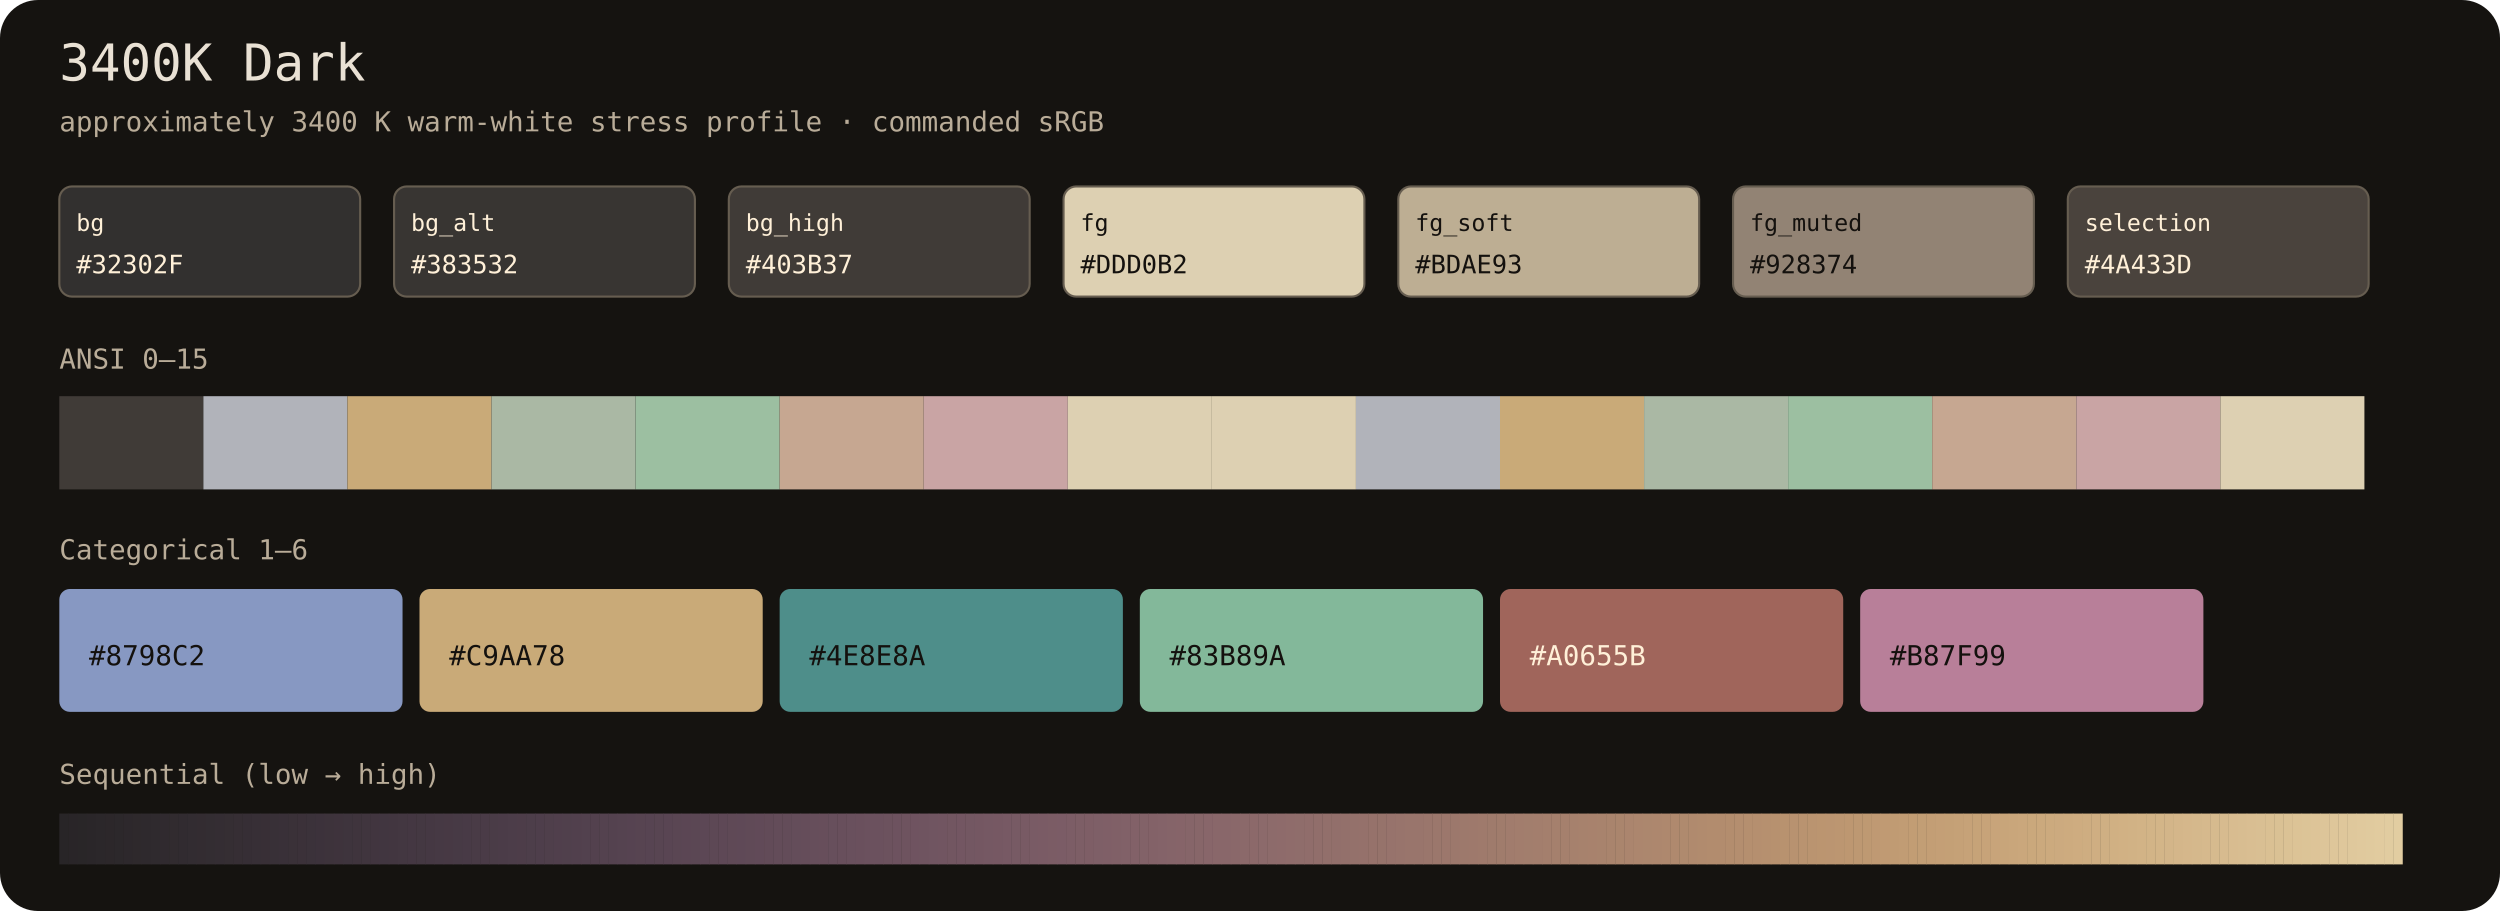
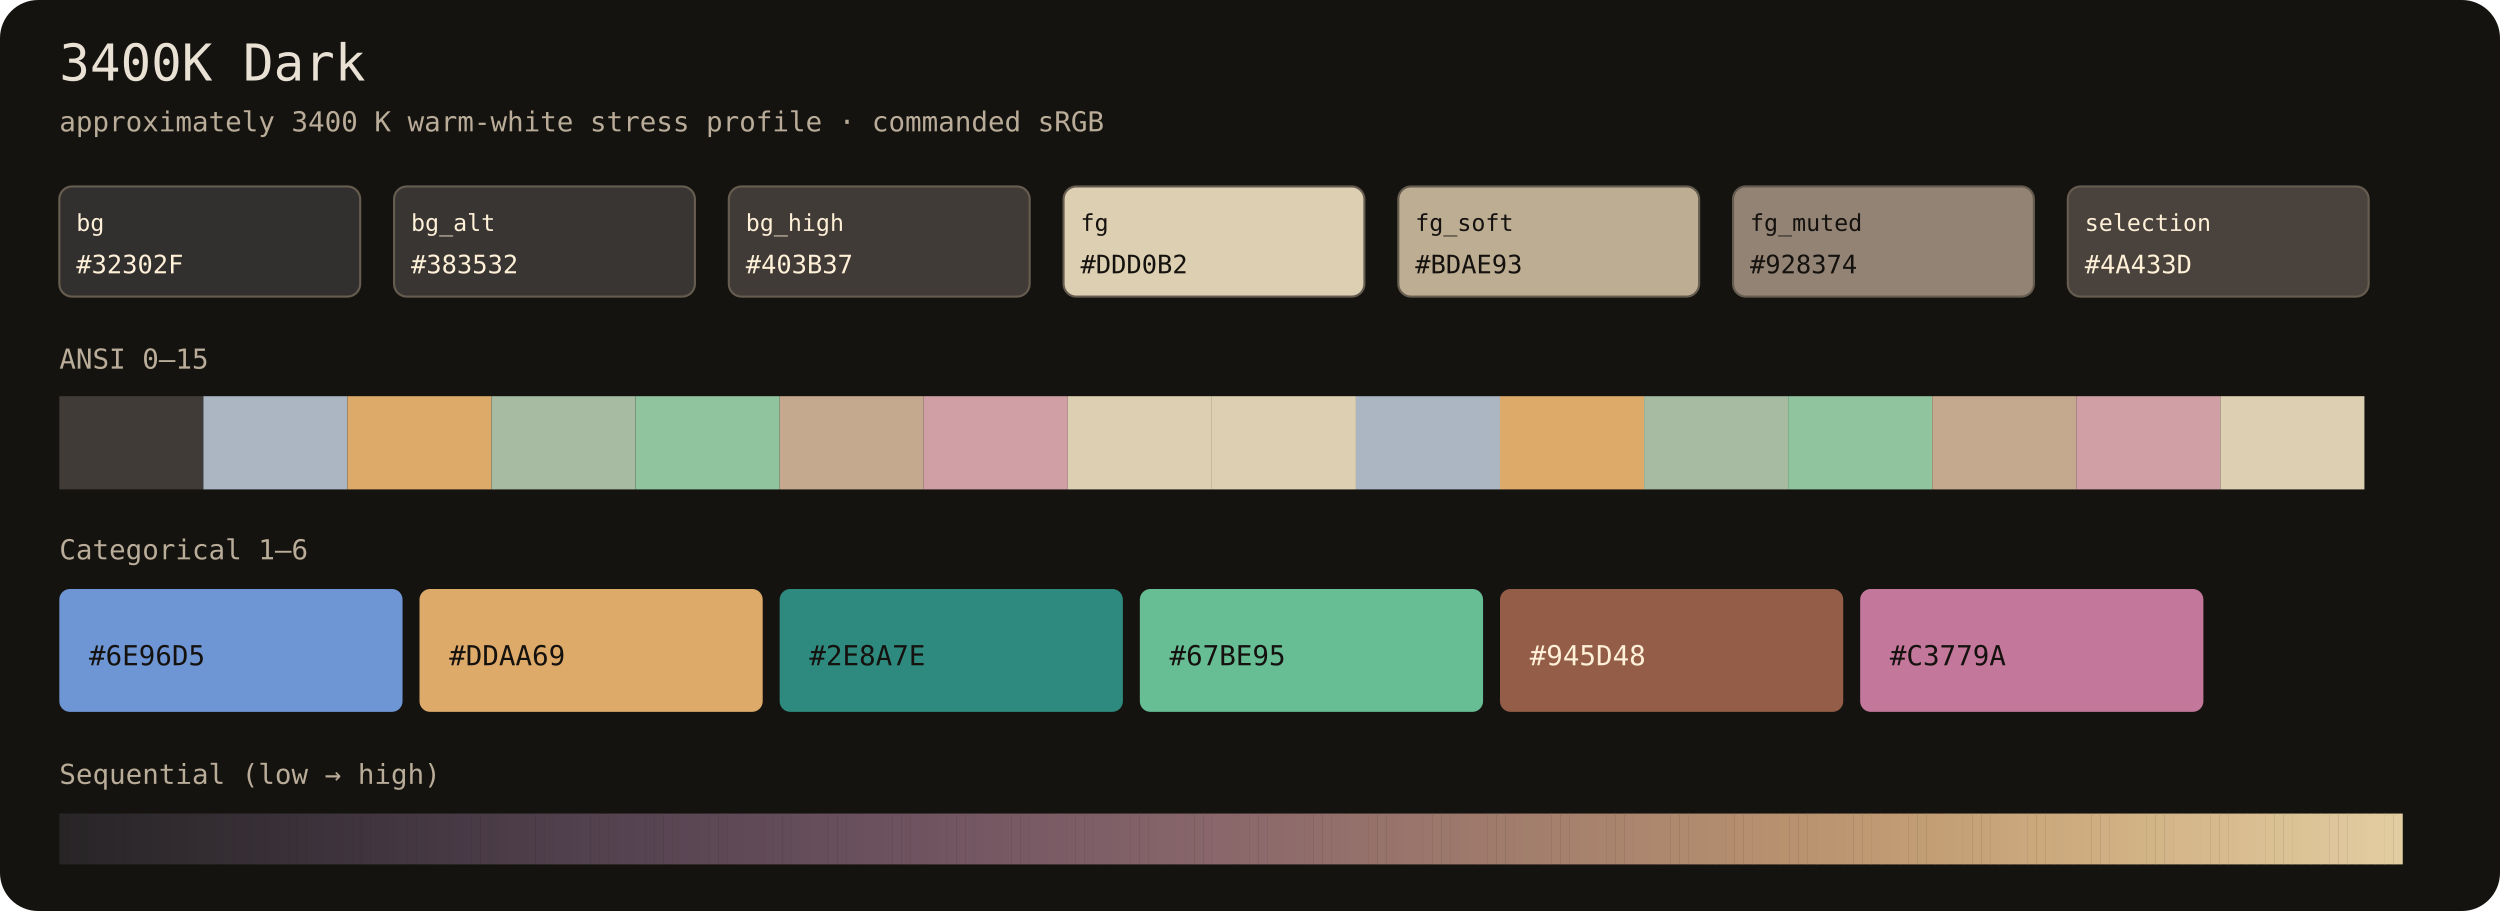
<svg xmlns="http://www.w3.org/2000/svg" width="1180" height="430" viewBox="0 0 1180 430">
  <rect width="100%" height="100%" rx="18" fill="#151310" />
  <text x="28" y="38" fill="#E9E1D4" font-size="24" font-family="ui-monospace, SFMono-Regular, Menlo, monospace">3400K Dark</text>
  <text x="28" y="62" fill="#B9AC98" font-size="13" font-family="ui-monospace, SFMono-Regular, Menlo, monospace">approximately 3400 K warm-white stress profile · commanded sRGB</text>
  <rect x="28" y="88" width="142" height="52" rx="6" fill="#32302F" stroke="#665D50" />
  <text x="36" y="109" fill="#FFF0D8" font-size="11" font-family="ui-monospace, SFMono-Regular, Menlo, monospace">bg</text>
  <text x="36" y="129" fill="#FFF0D8" font-size="12" font-family="ui-monospace, SFMono-Regular, Menlo, monospace">#32302F</text>
  <rect x="186" y="88" width="142" height="52" rx="6" fill="#383532" stroke="#665D50" />
  <text x="194" y="109" fill="#FFF0D8" font-size="11" font-family="ui-monospace, SFMono-Regular, Menlo, monospace">bg_alt</text>
  <text x="194" y="129" fill="#FFF0D8" font-size="12" font-family="ui-monospace, SFMono-Regular, Menlo, monospace">#383532</text>
  <rect x="344" y="88" width="142" height="52" rx="6" fill="#403B37" stroke="#665D50" />
  <text x="352" y="109" fill="#FFF0D8" font-size="11" font-family="ui-monospace, SFMono-Regular, Menlo, monospace">bg_high</text>
  <text x="352" y="129" fill="#FFF0D8" font-size="12" font-family="ui-monospace, SFMono-Regular, Menlo, monospace">#403B37</text>
  <rect x="502" y="88" width="142" height="52" rx="6" fill="#DDD0B2" stroke="#665D50" />
  <text x="510" y="109" fill="#14110E" font-size="11" font-family="ui-monospace, SFMono-Regular, Menlo, monospace">fg</text>
  <text x="510" y="129" fill="#14110E" font-size="12" font-family="ui-monospace, SFMono-Regular, Menlo, monospace">#DDD0B2</text>
  <rect x="660" y="88" width="142" height="52" rx="6" fill="#BDAE93" stroke="#665D50" />
  <text x="668" y="109" fill="#14110E" font-size="11" font-family="ui-monospace, SFMono-Regular, Menlo, monospace">fg_soft</text>
  <text x="668" y="129" fill="#14110E" font-size="12" font-family="ui-monospace, SFMono-Regular, Menlo, monospace">#BDAE93</text>
  <rect x="818" y="88" width="142" height="52" rx="6" fill="#928374" stroke="#665D50" />
  <text x="826" y="109" fill="#14110E" font-size="11" font-family="ui-monospace, SFMono-Regular, Menlo, monospace">fg_muted</text>
  <text x="826" y="129" fill="#14110E" font-size="12" font-family="ui-monospace, SFMono-Regular, Menlo, monospace">#928374</text>
  <rect x="976" y="88" width="142" height="52" rx="6" fill="#4A433D" stroke="#665D50" />
  <text x="984" y="109" fill="#FFF0D8" font-size="11" font-family="ui-monospace, SFMono-Regular, Menlo, monospace">selection</text>
  <text x="984" y="129" fill="#FFF0D8" font-size="12" font-family="ui-monospace, SFMono-Regular, Menlo, monospace">#4A433D</text>
  <text x="28" y="174" fill="#B9AC98" font-size="13" font-family="ui-monospace, SFMono-Regular, Menlo, monospace">ANSI 0–15</text>
  <rect x="28" y="187" width="68" height="44" fill="#403B37" />
-   <rect x="96" y="187" width="68" height="44" fill="#B1B3BA" />
-   <rect x="164" y="187" width="68" height="44" fill="#C9AA78" />
-   <rect x="232" y="187" width="68" height="44" fill="#AAB8A4" />
-   <rect x="300" y="187" width="68" height="44" fill="#9CBFA1" />
-   <rect x="368" y="187" width="68" height="44" fill="#C6A791" />
-   <rect x="436" y="187" width="68" height="44" fill="#C9A4A4" />
+   <rect x="96" y="187" width="68" height="44" fill="#ABB6C2" />
+   <rect x="164" y="187" width="68" height="44" fill="#DDAA69" />
+   <rect x="232" y="187" width="68" height="44" fill="#A7BAA2" />
+   <rect x="300" y="187" width="68" height="44" fill="#8FC49F" />
+   <rect x="368" y="187" width="68" height="44" fill="#C4A98E" />
+   <rect x="436" y="187" width="68" height="44" fill="#CF9FA5" />
  <rect x="504" y="187" width="68" height="44" fill="#DDD0B2" />
  <rect x="572" y="187" width="68" height="44" fill="#DDD0B2" />
-   <rect x="640" y="187" width="68" height="44" fill="#B1B3BA" />
-   <rect x="708" y="187" width="68" height="44" fill="#C9AA78" />
-   <rect x="776" y="187" width="68" height="44" fill="#AAB8A4" />
-   <rect x="844" y="187" width="68" height="44" fill="#9CBFA1" />
-   <rect x="912" y="187" width="68" height="44" fill="#C6A791" />
-   <rect x="980" y="187" width="68" height="44" fill="#C9A4A4" />
+   <rect x="640" y="187" width="68" height="44" fill="#ABB6C2" />
+   <rect x="708" y="187" width="68" height="44" fill="#DDAA69" />
+   <rect x="776" y="187" width="68" height="44" fill="#A7BAA2" />
+   <rect x="844" y="187" width="68" height="44" fill="#8FC49F" />
+   <rect x="912" y="187" width="68" height="44" fill="#C4A98E" />
+   <rect x="980" y="187" width="68" height="44" fill="#CF9FA5" />
  <rect x="1048" y="187" width="68" height="44" fill="#DDD0B2" />
  <text x="28" y="264" fill="#B9AC98" font-size="13" font-family="ui-monospace, SFMono-Regular, Menlo, monospace">Categorical 1–6</text>
-   <rect x="28" y="278" width="162" height="58" rx="5" fill="#8798C2" />
-   <text x="42" y="314" fill="#14110E" font-size="13" font-family="ui-monospace, SFMono-Regular, Menlo, monospace">#8798C2</text>
-   <rect x="198" y="278" width="162" height="58" rx="5" fill="#C9AA78" />
-   <text x="212" y="314" fill="#14110E" font-size="13" font-family="ui-monospace, SFMono-Regular, Menlo, monospace">#C9AA78</text>
-   <rect x="368" y="278" width="162" height="58" rx="5" fill="#4E8E8A" />
-   <text x="382" y="314" fill="#14110E" font-size="13" font-family="ui-monospace, SFMono-Regular, Menlo, monospace">#4E8E8A</text>
-   <rect x="538" y="278" width="162" height="58" rx="5" fill="#83B89A" />
-   <text x="552" y="314" fill="#14110E" font-size="13" font-family="ui-monospace, SFMono-Regular, Menlo, monospace">#83B89A</text>
-   <rect x="708" y="278" width="162" height="58" rx="5" fill="#A0655B" />
-   <text x="722" y="314" fill="#FFF0D8" font-size="13" font-family="ui-monospace, SFMono-Regular, Menlo, monospace">#A0655B</text>
-   <rect x="878" y="278" width="162" height="58" rx="5" fill="#B87F99" />
-   <text x="892" y="314" fill="#14110E" font-size="13" font-family="ui-monospace, SFMono-Regular, Menlo, monospace">#B87F99</text>
+   <rect x="28" y="278" width="162" height="58" rx="5" fill="#6E96D5" />
+   <text x="42" y="314" fill="#14110E" font-size="13" font-family="ui-monospace, SFMono-Regular, Menlo, monospace">#6E96D5</text>
+   <rect x="198" y="278" width="162" height="58" rx="5" fill="#DDAA69" />
+   <text x="212" y="314" fill="#14110E" font-size="13" font-family="ui-monospace, SFMono-Regular, Menlo, monospace">#DDAA69</text>
+   <rect x="368" y="278" width="162" height="58" rx="5" fill="#2E8A7E" />
+   <text x="382" y="314" fill="#14110E" font-size="13" font-family="ui-monospace, SFMono-Regular, Menlo, monospace">#2E8A7E</text>
+   <rect x="538" y="278" width="162" height="58" rx="5" fill="#67BE95" />
+   <text x="552" y="314" fill="#14110E" font-size="13" font-family="ui-monospace, SFMono-Regular, Menlo, monospace">#67BE95</text>
+   <rect x="708" y="278" width="162" height="58" rx="5" fill="#945D48" />
+   <text x="722" y="314" fill="#FFF0D8" font-size="13" font-family="ui-monospace, SFMono-Regular, Menlo, monospace">#945D48</text>
+   <rect x="878" y="278" width="162" height="58" rx="5" fill="#C3779A" />
+   <text x="892" y="314" fill="#14110E" font-size="13" font-family="ui-monospace, SFMono-Regular, Menlo, monospace">#C3779A</text>
  <text x="28" y="370" fill="#B9AC98" font-size="13" font-family="ui-monospace, SFMono-Regular, Menlo, monospace">Sequential (low → high)</text>
  <rect x="28.00" y="384" width="4.5" height="24" fill="#282527" />
  <rect x="32.32" y="384" width="4.5" height="24" fill="#292528" />
  <rect x="36.64" y="384" width="4.5" height="24" fill="#292628" />
  <rect x="40.96" y="384" width="4.5" height="24" fill="#2A2629" />
  <rect x="45.28" y="384" width="4.5" height="24" fill="#2B272A" />
  <rect x="49.60" y="384" width="4.5" height="24" fill="#2C272A" />
  <rect x="53.92" y="384" width="4.5" height="24" fill="#2C282B" />
  <rect x="58.24" y="384" width="4.5" height="24" fill="#2D282C" />
  <rect x="62.56" y="384" width="4.5" height="24" fill="#2E292C" />
  <rect x="66.88" y="384" width="4.5" height="24" fill="#2E292D" />
  <rect x="71.20" y="384" width="4.5" height="24" fill="#2F2A2E" />
  <rect x="75.52" y="384" width="4.5" height="24" fill="#302A2F" />
  <rect x="79.84" y="384" width="4.5" height="24" fill="#312B2F" />
  <rect x="84.16" y="384" width="4.5" height="24" fill="#312B30" />
  <rect x="88.48" y="384" width="4.5" height="24" fill="#322C31" />
  <rect x="92.80" y="384" width="4.5" height="24" fill="#332C31" />
  <rect x="97.12" y="384" width="4.5" height="24" fill="#332D32" />
  <rect x="101.44" y="384" width="4.5" height="24" fill="#342D33" />
  <rect x="105.76" y="384" width="4.5" height="24" fill="#352E33" />
  <rect x="110.08" y="384" width="4.5" height="24" fill="#362E34" />
  <rect x="114.40" y="384" width="4.5" height="24" fill="#362E35" />
  <rect x="118.72" y="384" width="4.5" height="24" fill="#372F36" />
  <rect x="123.04" y="384" width="4.5" height="24" fill="#382F36" />
  <rect x="127.36" y="384" width="4.5" height="24" fill="#383037" />
  <rect x="131.68" y="384" width="4.5" height="24" fill="#393038" />
  <rect x="136.00" y="384" width="4.5" height="24" fill="#3A3138" />
  <rect x="140.32" y="384" width="4.5" height="24" fill="#3B3139" />
  <rect x="144.64" y="384" width="4.5" height="24" fill="#3B323A" />
  <rect x="148.96" y="384" width="4.5" height="24" fill="#3C323B" />
  <rect x="153.28" y="384" width="4.5" height="24" fill="#3D333B" />
  <rect x="157.60" y="384" width="4.5" height="24" fill="#3E333C" />
  <rect x="161.92" y="384" width="4.5" height="24" fill="#3E343D" />
  <rect x="166.24" y="384" width="4.5" height="24" fill="#3F343D" />
  <rect x="170.56" y="384" width="4.5" height="24" fill="#40353E" />
  <rect x="174.88" y="384" width="4.5" height="24" fill="#41353F" />
  <rect x="179.20" y="384" width="4.5" height="24" fill="#413640" />
  <rect x="183.52" y="384" width="4.5" height="24" fill="#423640" />
  <rect x="187.84" y="384" width="4.5" height="24" fill="#433741" />
  <rect x="192.16" y="384" width="4.5" height="24" fill="#443742" />
  <rect x="196.48" y="384" width="4.5" height="24" fill="#443842" />
  <rect x="200.80" y="384" width="4.5" height="24" fill="#453843" />
  <rect x="205.12" y="384" width="4.5" height="24" fill="#463944" />
  <rect x="209.44" y="384" width="4.5" height="24" fill="#473944" />
  <rect x="213.76" y="384" width="4.5" height="24" fill="#473A45" />
  <rect x="218.08" y="384" width="4.5" height="24" fill="#483A46" />
  <rect x="222.40" y="384" width="4.5" height="24" fill="#493B46" />
  <rect x="226.72" y="384" width="4.5" height="24" fill="#4A3B47" />
  <rect x="231.04" y="384" width="4.5" height="24" fill="#4A3C47" />
  <rect x="235.36" y="384" width="4.5" height="24" fill="#4B3C48" />
  <rect x="239.68" y="384" width="4.5" height="24" fill="#4C3D49" />
  <rect x="244.00" y="384" width="4.5" height="24" fill="#4D3D49" />
  <rect x="248.32" y="384" width="4.5" height="24" fill="#4D3E4A" />
  <rect x="252.64" y="384" width="4.5" height="24" fill="#4E3E4B" />
  <rect x="256.96" y="384" width="4.5" height="24" fill="#4F3F4B" />
  <rect x="261.28" y="384" width="4.5" height="24" fill="#503F4C" />
  <rect x="265.60" y="384" width="4.5" height="24" fill="#50404C" />
  <rect x="269.92" y="384" width="4.5" height="24" fill="#51404D" />
  <rect x="274.24" y="384" width="4.5" height="24" fill="#52414E" />
  <rect x="278.56" y="384" width="4.5" height="24" fill="#53414E" />
  <rect x="282.88" y="384" width="4.5" height="24" fill="#54424F" />
  <rect x="287.20" y="384" width="4.5" height="24" fill="#54424F" />
  <rect x="291.52" y="384" width="4.5" height="24" fill="#554350" />
  <rect x="295.84" y="384" width="4.5" height="24" fill="#564351" />
  <rect x="300.16" y="384" width="4.5" height="24" fill="#574451" />
  <rect x="304.48" y="384" width="4.5" height="24" fill="#574452" />
  <rect x="308.80" y="384" width="4.5" height="24" fill="#584552" />
  <rect x="313.12" y="384" width="4.5" height="24" fill="#594553" />
  <rect x="317.44" y="384" width="4.5" height="24" fill="#5A4653" />
  <rect x="321.76" y="384" width="4.5" height="24" fill="#5B4654" />
  <rect x="326.08" y="384" width="4.5" height="24" fill="#5B4754" />
  <rect x="330.40" y="384" width="4.5" height="24" fill="#5C4755" />
  <rect x="334.72" y="384" width="4.5" height="24" fill="#5D4855" />
  <rect x="339.04" y="384" width="4.5" height="24" fill="#5E4856" />
  <rect x="343.36" y="384" width="4.5" height="24" fill="#5F4956" />
  <rect x="347.68" y="384" width="4.5" height="24" fill="#5F4957" />
  <rect x="352.00" y="384" width="4.5" height="24" fill="#604A57" />
  <rect x="356.32" y="384" width="4.5" height="24" fill="#614A58" />
  <rect x="360.64" y="384" width="4.5" height="24" fill="#624B58" />
  <rect x="364.96" y="384" width="4.5" height="24" fill="#634C59" />
  <rect x="369.28" y="384" width="4.5" height="24" fill="#634C59" />
  <rect x="373.60" y="384" width="4.5" height="24" fill="#644D5A" />
  <rect x="377.92" y="384" width="4.5" height="24" fill="#654D5A" />
  <rect x="382.24" y="384" width="4.5" height="24" fill="#664E5B" />
  <rect x="386.56" y="384" width="4.5" height="24" fill="#674E5B" />
  <rect x="390.88" y="384" width="4.5" height="24" fill="#674F5C" />
  <rect x="395.20" y="384" width="4.5" height="24" fill="#684F5C" />
  <rect x="399.52" y="384" width="4.5" height="24" fill="#69505D" />
  <rect x="403.84" y="384" width="4.5" height="24" fill="#6A505D" />
  <rect x="408.16" y="384" width="4.5" height="24" fill="#6B515E" />
  <rect x="412.48" y="384" width="4.5" height="24" fill="#6B515E" />
  <rect x="416.80" y="384" width="4.5" height="24" fill="#6C525E" />
  <rect x="421.12" y="384" width="4.5" height="24" fill="#6D525F" />
  <rect x="425.44" y="384" width="4.5" height="24" fill="#6E535F" />
  <rect x="429.76" y="384" width="4.5" height="24" fill="#6F5360" />
  <rect x="434.08" y="384" width="4.5" height="24" fill="#6F5460" />
  <rect x="438.40" y="384" width="4.5" height="24" fill="#705561" />
  <rect x="442.72" y="384" width="4.5" height="24" fill="#715561" />
  <rect x="447.04" y="384" width="4.5" height="24" fill="#725661" />
  <rect x="451.36" y="384" width="4.5" height="24" fill="#735662" />
  <rect x="455.68" y="384" width="4.5" height="24" fill="#735762" />
  <rect x="460.00" y="384" width="4.5" height="24" fill="#745762" />
  <rect x="464.32" y="384" width="4.5" height="24" fill="#755863" />
  <rect x="468.64" y="384" width="4.5" height="24" fill="#765863" />
  <rect x="472.96" y="384" width="4.5" height="24" fill="#775964" />
  <rect x="477.28" y="384" width="4.5" height="24" fill="#775A64" />
  <rect x="481.60" y="384" width="4.5" height="24" fill="#785A64" />
  <rect x="485.92" y="384" width="4.5" height="24" fill="#795B65" />
  <rect x="490.24" y="384" width="4.5" height="24" fill="#7A5B65" />
  <rect x="494.56" y="384" width="4.5" height="24" fill="#7B5C65" />
  <rect x="498.88" y="384" width="4.5" height="24" fill="#7B5C66" />
  <rect x="503.20" y="384" width="4.5" height="24" fill="#7C5D66" />
  <rect x="507.52" y="384" width="4.5" height="24" fill="#7D5E66" />
  <rect x="511.84" y="384" width="4.5" height="24" fill="#7E5E66" />
  <rect x="516.16" y="384" width="4.5" height="24" fill="#7E5F67" />
  <rect x="520.48" y="384" width="4.5" height="24" fill="#7F5F67" />
  <rect x="524.80" y="384" width="4.5" height="24" fill="#806067" />
  <rect x="529.12" y="384" width="4.5" height="24" fill="#816168" />
  <rect x="533.44" y="384" width="4.5" height="24" fill="#826168" />
  <rect x="537.76" y="384" width="4.5" height="24" fill="#826268" />
  <rect x="542.08" y="384" width="4.5" height="24" fill="#836268" />
  <rect x="546.40" y="384" width="4.5" height="24" fill="#846369" />
  <rect x="550.72" y="384" width="4.5" height="24" fill="#856469" />
  <rect x="555.04" y="384" width="4.5" height="24" fill="#866469" />
  <rect x="559.36" y="384" width="4.5" height="24" fill="#866569" />
  <rect x="563.68" y="384" width="4.5" height="24" fill="#876669" />
  <rect x="568.00" y="384" width="4.5" height="24" fill="#88666A" />
  <rect x="572.32" y="384" width="4.5" height="24" fill="#89676A" />
  <rect x="576.64" y="384" width="4.5" height="24" fill="#89676A" />
  <rect x="580.96" y="384" width="4.5" height="24" fill="#8A686A" />
  <rect x="585.28" y="384" width="4.5" height="24" fill="#8B696A" />
  <rect x="589.60" y="384" width="4.5" height="24" fill="#8C696A" />
  <rect x="593.92" y="384" width="4.5" height="24" fill="#8C6A6B" />
  <rect x="598.24" y="384" width="4.5" height="24" fill="#8D6B6B" />
  <rect x="602.56" y="384" width="4.5" height="24" fill="#8E6B6B" />
  <rect x="606.88" y="384" width="4.5" height="24" fill="#8F6C6B" />
  <rect x="611.20" y="384" width="4.5" height="24" fill="#8F6D6B" />
  <rect x="615.52" y="384" width="4.5" height="24" fill="#906D6B" />
  <rect x="619.84" y="384" width="4.5" height="24" fill="#916E6B" />
  <rect x="624.16" y="384" width="4.5" height="24" fill="#926F6B" />
  <rect x="628.48" y="384" width="4.5" height="24" fill="#926F6B" />
  <rect x="632.80" y="384" width="4.5" height="24" fill="#93706B" />
  <rect x="637.12" y="384" width="4.5" height="24" fill="#94716B" />
  <rect x="641.44" y="384" width="4.5" height="24" fill="#95716B" />
  <rect x="645.76" y="384" width="4.5" height="24" fill="#96726B" />
  <rect x="650.08" y="384" width="4.5" height="24" fill="#96736B" />
  <rect x="654.40" y="384" width="4.5" height="24" fill="#97736C" />
  <rect x="658.72" y="384" width="4.5" height="24" fill="#98746C" />
  <rect x="663.04" y="384" width="4.5" height="24" fill="#99756C" />
  <rect x="667.36" y="384" width="4.5" height="24" fill="#99756C" />
  <rect x="671.68" y="384" width="4.5" height="24" fill="#9A766C" />
  <rect x="676.00" y="384" width="4.5" height="24" fill="#9B776C" />
  <rect x="680.32" y="384" width="4.5" height="24" fill="#9C776C" />
  <rect x="684.64" y="384" width="4.5" height="24" fill="#9C786C" />
  <rect x="688.96" y="384" width="4.5" height="24" fill="#9D796C" />
  <rect x="693.28" y="384" width="4.5" height="24" fill="#9E796C" />
  <rect x="697.60" y="384" width="4.5" height="24" fill="#9F7A6C" />
  <rect x="701.92" y="384" width="4.5" height="24" fill="#9F7B6C" />
  <rect x="706.24" y="384" width="4.5" height="24" fill="#A07C6C" />
  <rect x="710.56" y="384" width="4.5" height="24" fill="#A17C6D" />
  <rect x="714.88" y="384" width="4.5" height="24" fill="#A27D6D" />
  <rect x="719.20" y="384" width="4.5" height="24" fill="#A27E6D" />
  <rect x="723.52" y="384" width="4.5" height="24" fill="#A37E6D" />
  <rect x="727.84" y="384" width="4.5" height="24" fill="#A47F6D" />
  <rect x="732.16" y="384" width="4.5" height="24" fill="#A5806D" />
  <rect x="736.48" y="384" width="4.5" height="24" fill="#A5806D" />
  <rect x="740.80" y="384" width="4.5" height="24" fill="#A6816D" />
  <rect x="745.12" y="384" width="4.5" height="24" fill="#A7826D" />
  <rect x="749.44" y="384" width="4.5" height="24" fill="#A8826D" />
  <rect x="753.76" y="384" width="4.5" height="24" fill="#A8836D" />
  <rect x="758.08" y="384" width="4.5" height="24" fill="#A9846D" />
  <rect x="762.40" y="384" width="4.5" height="24" fill="#AA856D" />
  <rect x="766.72" y="384" width="4.5" height="24" fill="#AB856E" />
  <rect x="771.04" y="384" width="4.5" height="24" fill="#AC866E" />
  <rect x="775.36" y="384" width="4.5" height="24" fill="#AC876E" />
  <rect x="779.68" y="384" width="4.5" height="24" fill="#AD876E" />
  <rect x="784.00" y="384" width="4.5" height="24" fill="#AE886E" />
  <rect x="788.32" y="384" width="4.5" height="24" fill="#AF896E" />
  <rect x="792.64" y="384" width="4.5" height="24" fill="#AF8A6E" />
  <rect x="796.96" y="384" width="4.5" height="24" fill="#B08A6E" />
  <rect x="801.28" y="384" width="4.5" height="24" fill="#B18B6E" />
  <rect x="805.60" y="384" width="4.5" height="24" fill="#B28C6E" />
  <rect x="809.92" y="384" width="4.5" height="24" fill="#B28C6E" />
  <rect x="814.24" y="384" width="4.5" height="24" fill="#B38D6E" />
  <rect x="818.56" y="384" width="4.5" height="24" fill="#B48E6F" />
  <rect x="822.88" y="384" width="4.5" height="24" fill="#B58F6F" />
  <rect x="827.20" y="384" width="4.5" height="24" fill="#B58F6F" />
  <rect x="831.52" y="384" width="4.5" height="24" fill="#B6906F" />
  <rect x="835.84" y="384" width="4.5" height="24" fill="#B7916F" />
  <rect x="840.16" y="384" width="4.5" height="24" fill="#B8926F" />
  <rect x="844.48" y="384" width="4.5" height="24" fill="#B89270" />
  <rect x="848.80" y="384" width="4.5" height="24" fill="#B99370" />
  <rect x="853.12" y="384" width="4.5" height="24" fill="#BA9470" />
  <rect x="857.44" y="384" width="4.5" height="24" fill="#BB9570" />
  <rect x="861.76" y="384" width="4.5" height="24" fill="#BB9571" />
  <rect x="866.08" y="384" width="4.5" height="24" fill="#BC9671" />
  <rect x="870.40" y="384" width="4.5" height="24" fill="#BD9771" />
  <rect x="874.72" y="384" width="4.5" height="24" fill="#BD9872" />
  <rect x="879.04" y="384" width="4.5" height="24" fill="#BE9972" />
  <rect x="883.36" y="384" width="4.5" height="24" fill="#BF9973" />
  <rect x="887.68" y="384" width="4.5" height="24" fill="#C09A73" />
  <rect x="892.00" y="384" width="4.5" height="24" fill="#C09B73" />
  <rect x="896.32" y="384" width="4.5" height="24" fill="#C19C74" />
  <rect x="900.64" y="384" width="4.5" height="24" fill="#C29D74" />
  <rect x="904.96" y="384" width="4.5" height="24" fill="#C29E75" />
  <rect x="909.28" y="384" width="4.5" height="24" fill="#C39E75" />
  <rect x="913.60" y="384" width="4.5" height="24" fill="#C49F76" />
  <rect x="917.92" y="384" width="4.5" height="24" fill="#C4A076" />
  <rect x="922.24" y="384" width="4.5" height="24" fill="#C5A177" />
  <rect x="926.56" y="384" width="4.5" height="24" fill="#C6A278" />
  <rect x="930.88" y="384" width="4.5" height="24" fill="#C6A378" />
  <rect x="935.20" y="384" width="4.5" height="24" fill="#C7A379" />
  <rect x="939.52" y="384" width="4.5" height="24" fill="#C8A47A" />
  <rect x="943.84" y="384" width="4.5" height="24" fill="#C8A57A" />
  <rect x="948.16" y="384" width="4.5" height="24" fill="#C9A67B" />
  <rect x="952.48" y="384" width="4.5" height="24" fill="#CAA77C" />
  <rect x="956.80" y="384" width="4.5" height="24" fill="#CAA87C" />
  <rect x="961.12" y="384" width="4.5" height="24" fill="#CBA97D" />
  <rect x="965.44" y="384" width="4.5" height="24" fill="#CCAA7E" />
  <rect x="969.76" y="384" width="4.5" height="24" fill="#CCAA7F" />
  <rect x="974.08" y="384" width="4.5" height="24" fill="#CDAB7F" />
  <rect x="978.40" y="384" width="4.5" height="24" fill="#CEAC80" />
  <rect x="982.72" y="384" width="4.5" height="24" fill="#CEAD81" />
  <rect x="987.04" y="384" width="4.5" height="24" fill="#CFAE82" />
  <rect x="991.36" y="384" width="4.5" height="24" fill="#CFAF83" />
  <rect x="995.68" y="384" width="4.5" height="24" fill="#D0B083" />
  <rect x="1000.00" y="384" width="4.5" height="24" fill="#D1B184" />
  <rect x="1004.32" y="384" width="4.5" height="24" fill="#D1B285" />
  <rect x="1008.64" y="384" width="4.5" height="24" fill="#D2B386" />
  <rect x="1012.96" y="384" width="4.5" height="24" fill="#D2B487" />
  <rect x="1017.28" y="384" width="4.5" height="24" fill="#D3B588" />
  <rect x="1021.60" y="384" width="4.5" height="24" fill="#D3B589" />
  <rect x="1025.92" y="384" width="4.5" height="24" fill="#D4B68A" />
  <rect x="1030.24" y="384" width="4.5" height="24" fill="#D5B78B" />
  <rect x="1034.56" y="384" width="4.5" height="24" fill="#D5B88C" />
  <rect x="1038.88" y="384" width="4.5" height="24" fill="#D6B98D" />
  <rect x="1043.20" y="384" width="4.5" height="24" fill="#D6BA8E" />
  <rect x="1047.52" y="384" width="4.5" height="24" fill="#D7BB8F" />
  <rect x="1051.84" y="384" width="4.5" height="24" fill="#D8BC90" />
  <rect x="1056.16" y="384" width="4.5" height="24" fill="#D8BD91" />
  <rect x="1060.48" y="384" width="4.5" height="24" fill="#D9BE92" />
  <rect x="1064.80" y="384" width="4.5" height="24" fill="#D9BF93" />
  <rect x="1069.12" y="384" width="4.5" height="24" fill="#DAC093" />
  <rect x="1073.44" y="384" width="4.5" height="24" fill="#DAC194" />
  <rect x="1077.76" y="384" width="4.5" height="24" fill="#DBC295" />
  <rect x="1082.08" y="384" width="4.5" height="24" fill="#DCC396" />
  <rect x="1086.40" y="384" width="4.5" height="24" fill="#DCC497" />
  <rect x="1090.72" y="384" width="4.5" height="24" fill="#DDC498" />
  <rect x="1095.04" y="384" width="4.5" height="24" fill="#DDC599" />
  <rect x="1099.36" y="384" width="4.5" height="24" fill="#DEC69A" />
  <rect x="1103.68" y="384" width="4.5" height="24" fill="#DFC79B" />
  <rect x="1108.00" y="384" width="4.5" height="24" fill="#DFC89C" />
  <rect x="1112.32" y="384" width="4.5" height="24" fill="#E0C99D" />
  <rect x="1116.64" y="384" width="4.5" height="24" fill="#E0CA9E" />
  <rect x="1120.96" y="384" width="4.5" height="24" fill="#E1CB9F" />
  <rect x="1125.28" y="384" width="4.5" height="24" fill="#E1CCA0" />
  <rect x="1129.60" y="384" width="4.5" height="24" fill="#E2CDA1" />
</svg>
